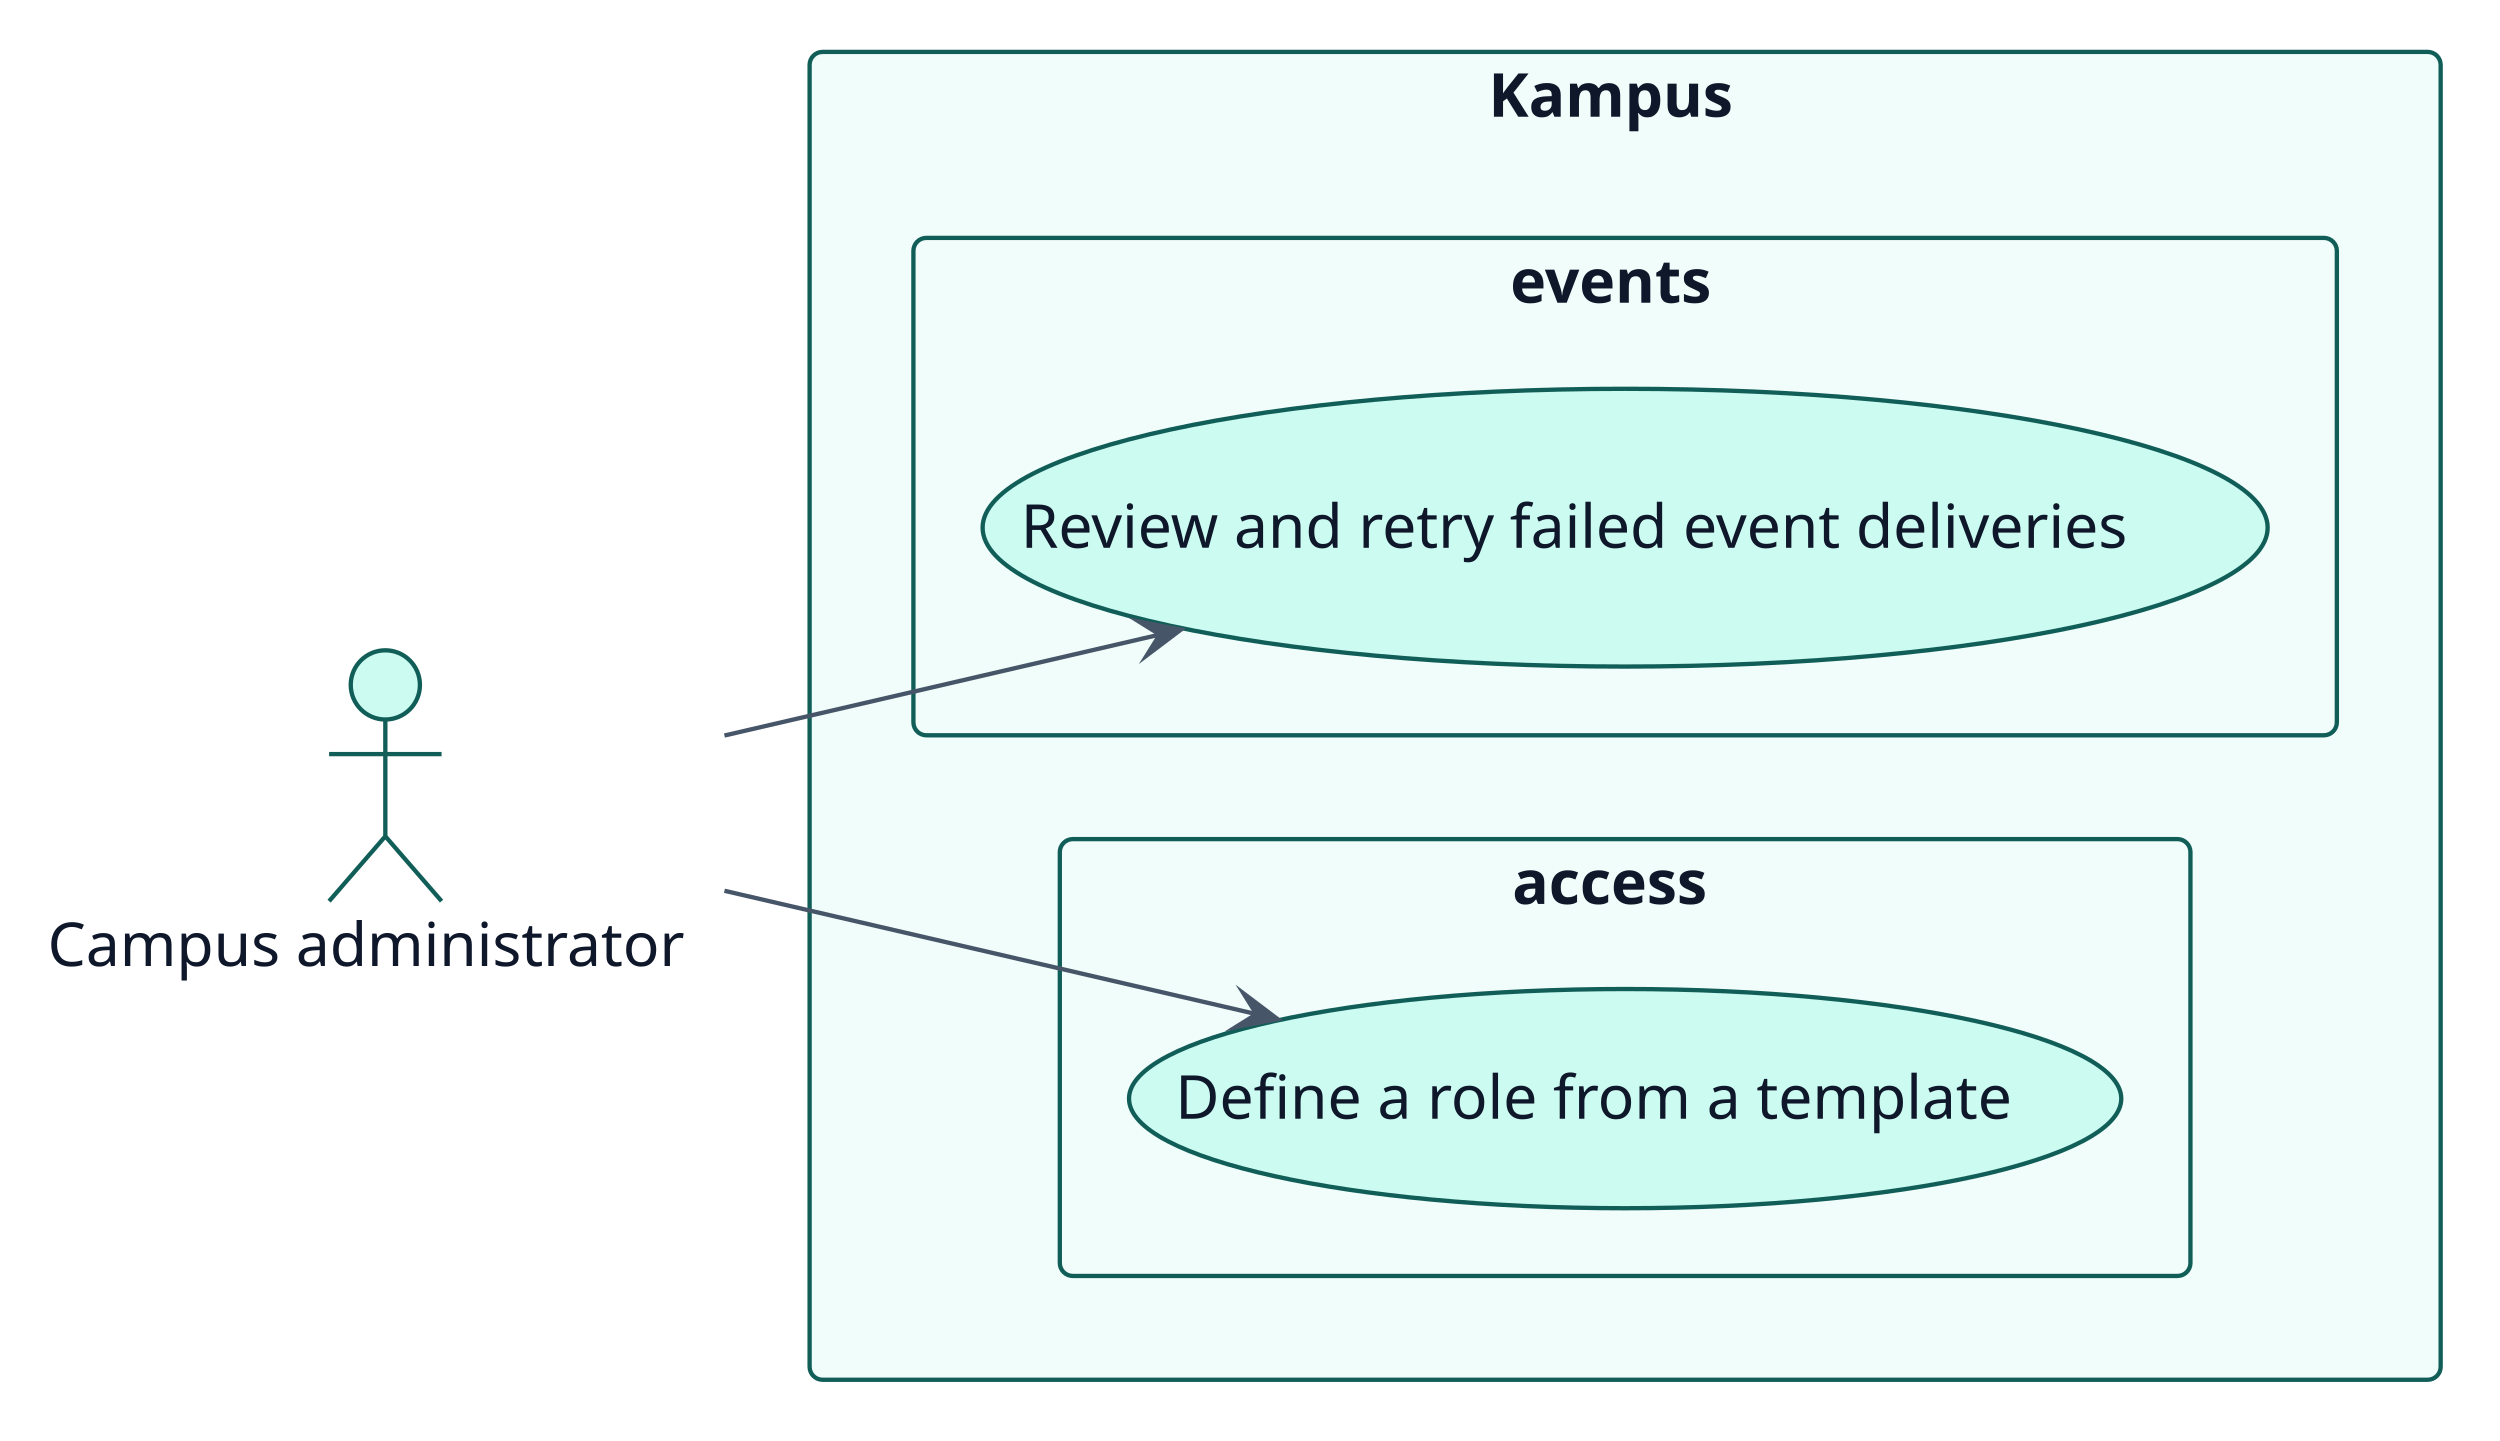
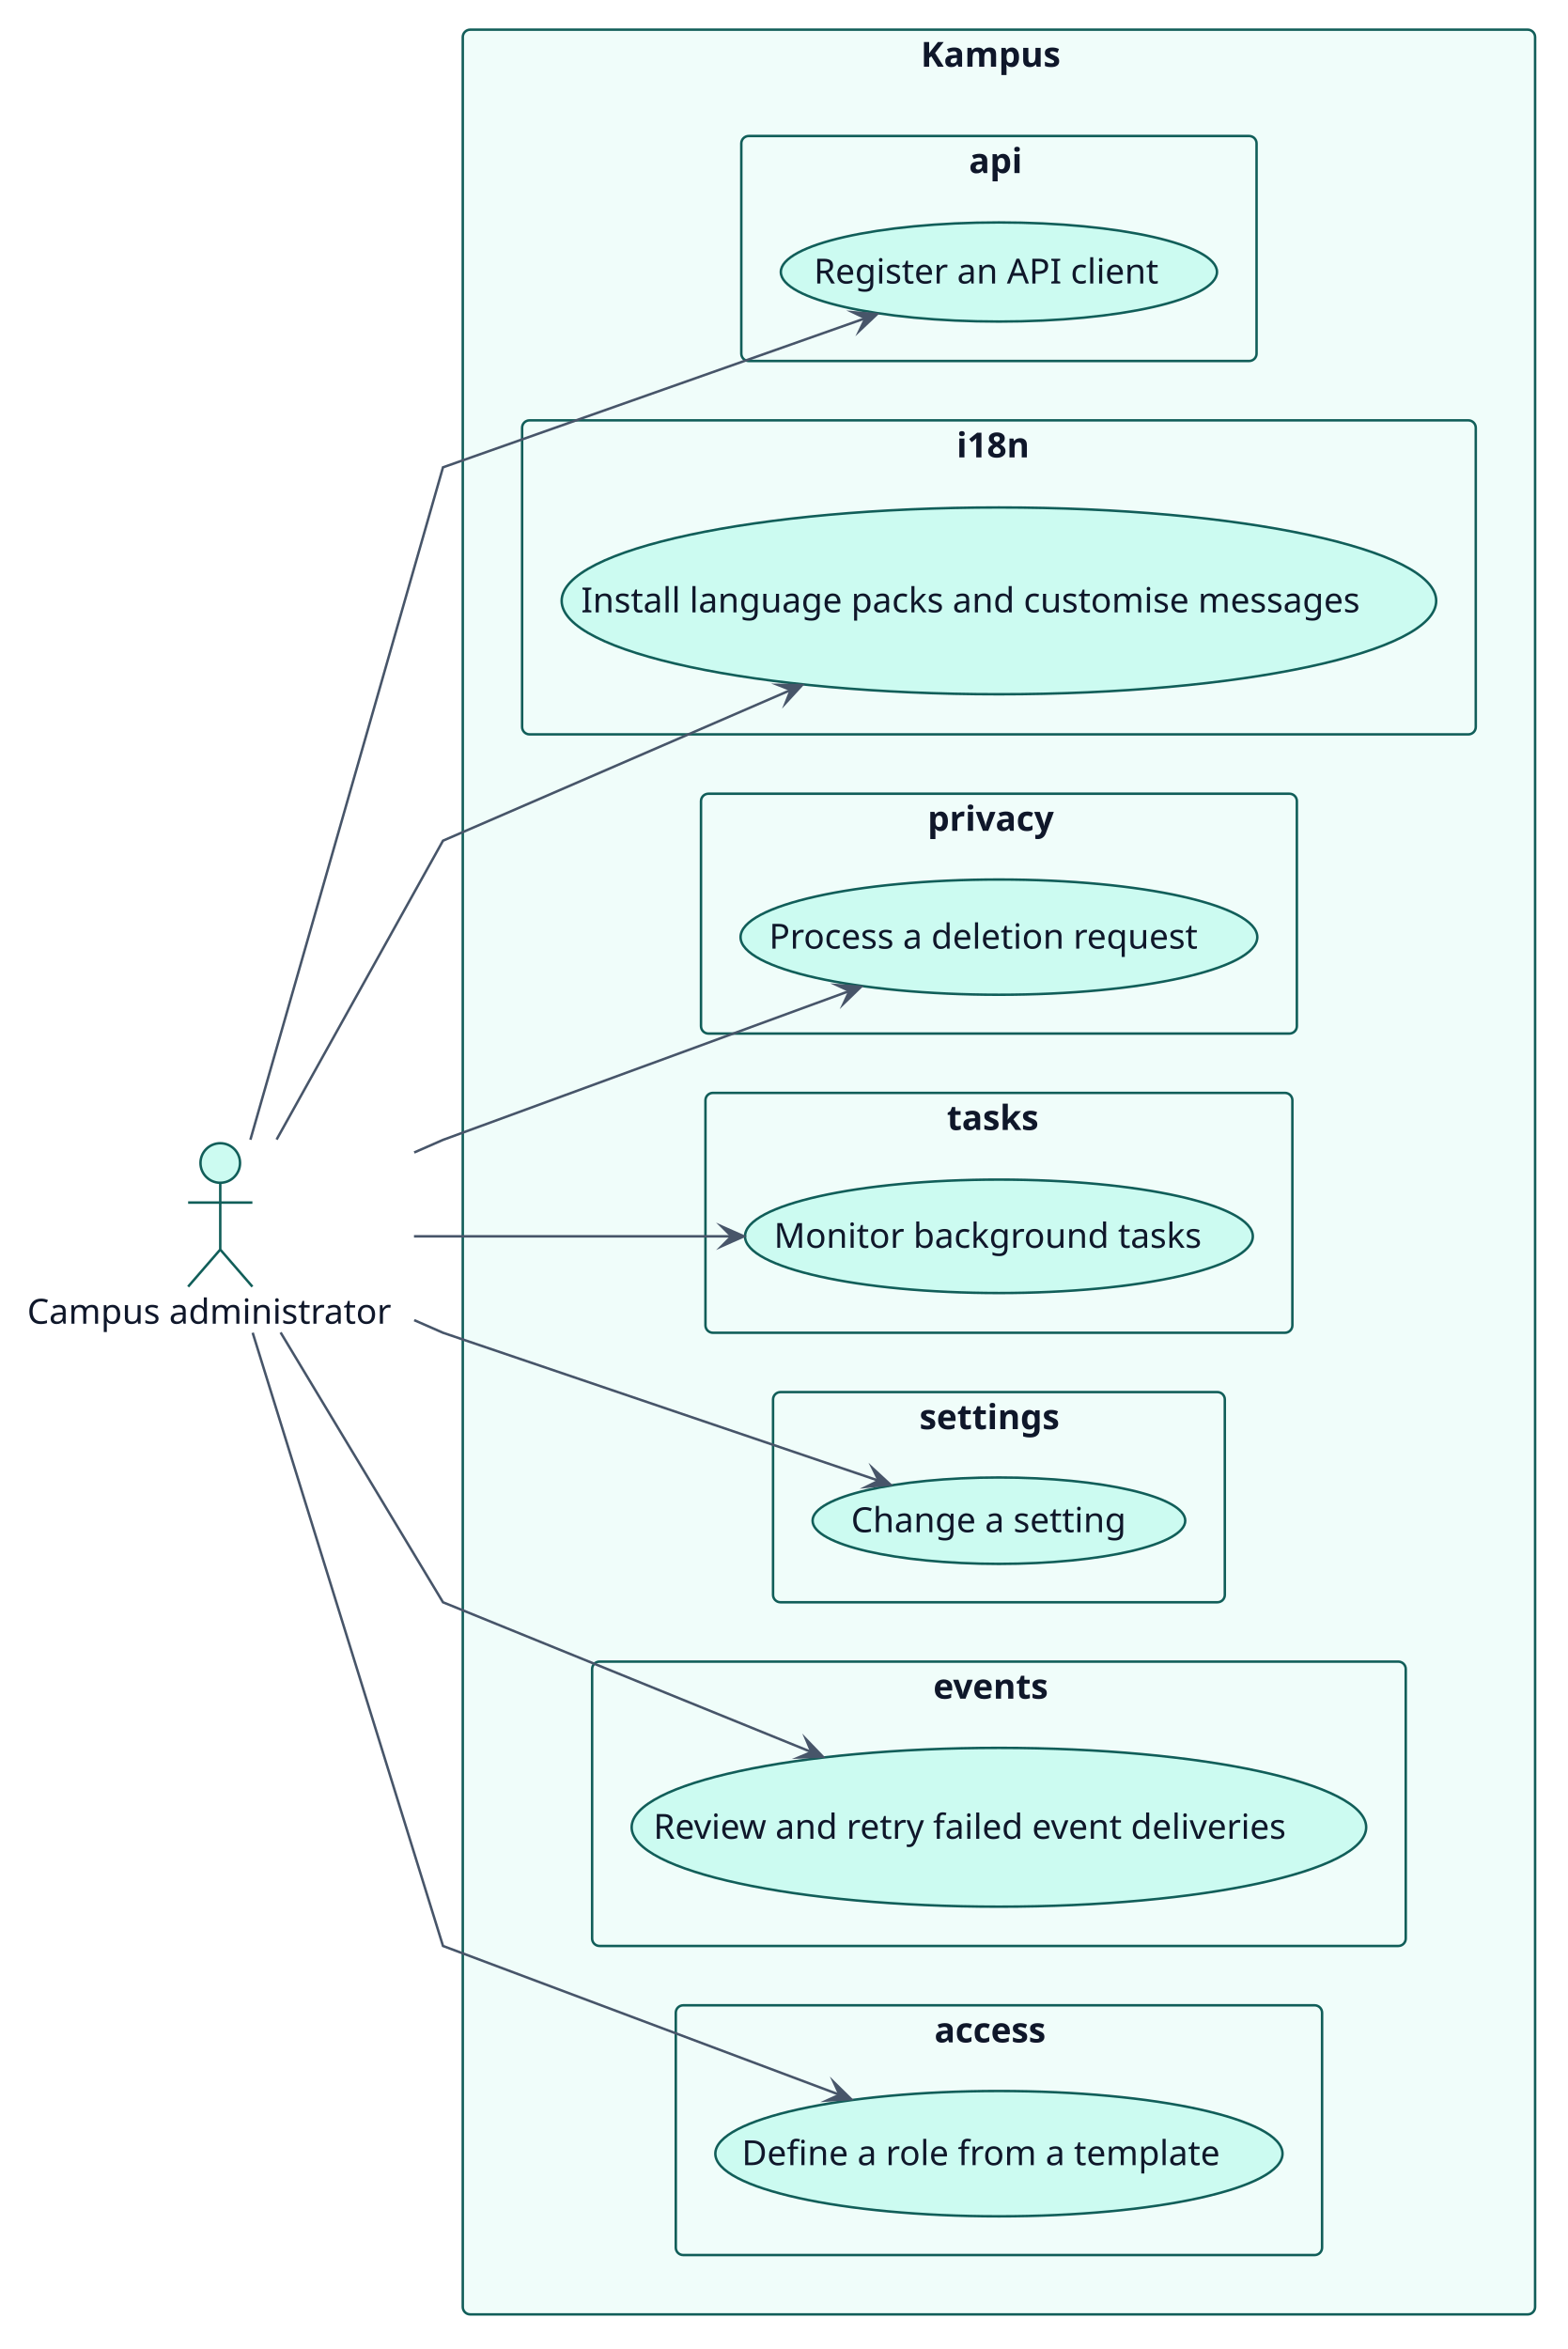
- <svg xmlns="http://www.w3.org/2000/svg" version="1.1" data-diagram-type="DESCRIPTION" style="width:578px;height:333px;background:#FFFFFF;" width="578px" height="333px" viewBox="0 0 578 333" zoomAndPan="magnify" preserveAspectRatio="none" contentStyleType="text/css">
+ <svg xmlns="http://www.w3.org/2000/svg" version="1.1" data-diagram-type="DESCRIPTION" style="width:634px;height:950px;background:#FFFFFF;" width="634px" height="950px" viewBox="0 0 634 950" zoomAndPan="magnify" preserveAspectRatio="none" contentStyleType="text/css">
  <defs />
  <g font-family="sans-serif" lengthAdjust="spacing">
    <g class="cluster" data-qualified-name="Kampus" id="ent0002" data-source-line="111">
-       <rect x="187.18" y="12" width="377.1" height="307" fill="#F0FDFA" style="stroke:#115E59;stroke-width:1;" rx="3" ry="3" />
-       <text x="344.127" y="26.995" fill="#0F172A" font-size="14" textLength="63.205" font-weight="700" font-family="Verdana">Kampus</text>
+       <rect x="187.18" y="12" width="433.73" height="924" fill="#F0FDFA" style="stroke:#115E59;stroke-width:1;" rx="3" ry="3" />
+       <text x="372.442" y="26.995" fill="#0F172A" font-size="14" textLength="63.205" font-weight="700" font-family="Verdana">Kampus</text>
    </g>
    <g class="cluster" data-qualified-name="Kampus.access" id="ent0003" data-source-line="112">
-       <rect x="245.03" y="194" width="261.4" height="101" fill="#F0FDFA" style="stroke:#115E59;stroke-width:1;" rx="3" ry="3" />
-       <text x="349.627" y="208.995" fill="#0F172A" font-size="14" textLength="52.206" font-weight="700" font-family="Verdana">access</text>
+       <rect x="273.34" y="811" width="261.41" height="101" fill="#F0FDFA" style="stroke:#115E59;stroke-width:1;" rx="3" ry="3" />
+       <text x="377.942" y="825.995" fill="#0F172A" font-size="14" textLength="52.206" font-weight="700" font-family="Verdana">access</text>
    </g>
    <g class="cluster" data-qualified-name="Kampus.events" id="ent0005" data-source-line="115">
-       <rect x="211.18" y="55" width="329.1" height="115" fill="#F0FDFA" style="stroke:#115E59;stroke-width:1;" rx="3" ry="3" />
-       <text x="349.176" y="69.995" fill="#0F172A" font-size="14" textLength="53.108" font-weight="700" font-family="Verdana">events</text>
+       <rect x="239.5" y="672" width="329.09" height="115" fill="#F0FDFA" style="stroke:#115E59;stroke-width:1;" rx="3" ry="3" />
+       <text x="377.491" y="686.995" fill="#0F172A" font-size="14" textLength="53.108" font-weight="700" font-family="Verdana">events</text>
+     </g>
+     <g class="cluster" data-qualified-name="Kampus.settings" id="ent0007" data-source-line="118">
+       <rect x="312.68" y="563" width="182.73" height="85" fill="#F0FDFA" style="stroke:#115E59;stroke-width:1;" rx="3" ry="3" />
+       <text x="371.878" y="577.995" fill="#0F172A" font-size="14" textLength="64.333" font-weight="700" font-family="Verdana">settings</text>
+     </g>
+     <g class="cluster" data-qualified-name="Kampus.tasks" id="ent0009" data-source-line="121">
+       <rect x="285.34" y="442" width="237.4" height="97" fill="#F0FDFA" style="stroke:#115E59;stroke-width:1;" rx="3" ry="3" />
+       <text x="382.982" y="456.995" fill="#0F172A" font-size="14" textLength="42.116" font-weight="700" font-family="Verdana">tasks</text>
+     </g>
+     <g class="cluster" data-qualified-name="Kampus.privacy" id="ent0011" data-source-line="124">
+       <rect x="283.54" y="321" width="241.01" height="97" fill="#F0FDFA" style="stroke:#115E59;stroke-width:1;" rx="3" ry="3" />
+       <text x="375.184" y="335.995" fill="#0F172A" font-size="14" textLength="57.723" font-weight="700" font-family="Verdana">privacy</text>
+     </g>
+     <g class="cluster" data-qualified-name="Kampus.i18n" id="ent0013" data-source-line="127">
+       <rect x="211.18" y="170" width="385.73" height="127" fill="#F0FDFA" style="stroke:#115E59;stroke-width:1;" rx="3" ry="3" />
+       <text x="386.921" y="184.995" fill="#0F172A" font-size="14" textLength="34.248" font-weight="700" font-family="Verdana">i18n</text>
+     </g>
+     <g class="cluster" data-qualified-name="Kampus.api" id="ent0015" data-source-line="130">
+       <rect x="299.84" y="55" width="208.41" height="91" fill="#F0FDFA" style="stroke:#115E59;stroke-width:1;" rx="3" ry="3" />
+       <text x="391.911" y="69.995" fill="#0F172A" font-size="14" textLength="24.268" font-weight="700" font-family="Verdana">api</text>
    </g>
    <g class="entity" data-qualified-name="Kampus.access.UC_defineRole" id="ent0004" data-source-line="113">
-       <ellipse cx="375.734" cy="254.001" rx="114.704" ry="25.341" fill="#CCFBF1" style="stroke:#115E59;stroke-width:1;" />
-       <text x="271.725" y="258.649" fill="#0F172A" font-size="14" textLength="208.018" font-family="Verdana">Define a role from a template</text>
+       <ellipse cx="404.044" cy="871.001" rx="114.704" ry="25.341" fill="#CCFBF1" style="stroke:#115E59;stroke-width:1;" />
+       <text x="300.035" y="875.649" fill="#0F172A" font-size="14" textLength="208.018" font-family="Verdana">Define a role from a template</text>
    </g>
    <g class="entity" data-qualified-name="Kampus.events.UC_retryDeliveries" id="ent0006" data-source-line="116">
-       <ellipse cx="375.729" cy="122" rx="148.549" ry="32.11" fill="#CCFBF1" style="stroke:#115E59;stroke-width:1;" />
-       <text x="235.999" y="126.648" fill="#0F172A" font-size="14" textLength="279.46" font-family="Verdana">Review and retry failed event deliveries</text>
+       <ellipse cx="404.039" cy="739" rx="148.549" ry="32.11" fill="#CCFBF1" style="stroke:#115E59;stroke-width:1;" />
+       <text x="264.309" y="743.648" fill="#0F172A" font-size="14" textLength="279.46" font-family="Verdana">Review and retry failed event deliveries</text>
+     </g>
+     <g class="entity" data-qualified-name="Kampus.settings.UC_changeSetting" id="ent0008" data-source-line="119">
+       <ellipse cx="404.036" cy="615.003" rx="75.366" ry="17.473" fill="#CCFBF1" style="stroke:#115E59;stroke-width:1;" />
+       <text x="344.229" y="619.652" fill="#0F172A" font-size="14" textLength="119.615" font-family="Verdana">Change a setting</text>
+     </g>
+     <g class="entity" data-qualified-name="Kampus.tasks.UC_monitorTasks" id="ent0010" data-source-line="122">
+       <ellipse cx="404.041" cy="500" rx="102.701" ry="22.94" fill="#CCFBF1" style="stroke:#115E59;stroke-width:1;" />
+       <text x="313.044" y="504.649" fill="#0F172A" font-size="14" textLength="181.993" font-family="Verdana">Monitor background tasks</text>
+     </g>
+     <g class="entity" data-qualified-name="Kampus.privacy.UC_processDeletionRequest" id="ent0012" data-source-line="125">
+       <ellipse cx="404.044" cy="379.001" rx="104.504" ry="23.301" fill="#CCFBF1" style="stroke:#115E59;stroke-width:1;" />
+       <text x="311.076" y="383.649" fill="#0F172A" font-size="14" textLength="185.938" font-family="Verdana">Process a deletion request</text>
+     </g>
+     <g class="entity" data-qualified-name="Kampus.i18n.UC_manageLanguagePacks" id="ent0014" data-source-line="128">
+       <ellipse cx="404.043" cy="243.003" rx="176.863" ry="37.773" fill="#CCFBF1" style="stroke:#115E59;stroke-width:1;" />
+       <text x="235.021" y="247.651" fill="#0F172A" font-size="14" textLength="338.044" font-family="Verdana">Install language packs and customise messages</text>
+     </g>
+     <g class="entity" data-qualified-name="Kampus.api.UC_registerApiClient" id="ent0016" data-source-line="131">
+       <ellipse cx="404.038" cy="110.002" rx="88.208" ry="20.042" fill="#CCFBF1" style="stroke:#115E59;stroke-width:1;" />
+       <text x="329.202" y="114.65" fill="#0F172A" font-size="14" textLength="149.673" font-family="Verdana">Register an API client</text>
    </g>
    <g class="entity" data-qualified-name="A_Campus_administrator" id="ent0001" data-source-line="109">
-       <ellipse cx="89.09" cy="158.35" rx="8" ry="8" fill="#CCFBF1" style="stroke:#115E59;stroke-width:1;" />
-       <path d="M89.09,166.35 L89.09,193.35 M76.09,174.35 L102.09,174.35 M89.09,193.35 L76.09,208.35 M89.09,193.35 L102.09,208.35" style="stroke:#115E59;stroke-width:1;" fill="none" />
-       <text x="11" y="223.345" fill="#0F172A" font-size="14" textLength="156.181" font-family="Verdana">Campus administrator</text>
+       <ellipse cx="89.09" cy="470.35" rx="8" ry="8" fill="#CCFBF1" style="stroke:#115E59;stroke-width:1;" />
+       <path d="M89.09,478.35 L89.09,505.35 M76.09,486.35 L102.09,486.35 M89.09,505.35 L76.09,520.35 M89.09,505.35 L102.09,520.35" style="stroke:#115E59;stroke-width:1;" fill="none" />
+       <text x="11" y="535.345" fill="#0F172A" font-size="14" textLength="156.181" font-family="Verdana">Campus administrator</text>
    </g>
-     <g class="link" data-entity-1="ent0001" data-entity-2="ent0004" id="lnk7" data-source-line="120" data-link-type="dependency">
-       <path d="M167.49,205.95 C207.17,215.15 250.539,225.2 290.489,234.47" style="stroke:#475569;stroke-width:1;" fill="none" id="A_Campus_administrator-to-UC_defineRole" />
-       <polygon points="295.36,235.6,287.497,229.669,290.489,234.47,285.689,237.462,295.36,235.6" fill="#475569" style="stroke:#475569;stroke-width:1;stroke-linejoin:miter;stroke-miterlimit:10;" />
+     <g class="link" data-entity-1="ent0001" data-entity-2="ent0004" id="lnk17" data-source-line="135" data-link-type="dependency">
+       <path d="M102.2,539 C126.56,617.48 179.18,787 179.18,787 C179.18,787 273.219,822.283 339.549,847.173" style="stroke:#475569;stroke-width:1;" fill="none" id="A_Campus_administrator-to-UC_defineRole" />
+       <polygon points="344.23,848.93,337.209,842.023,339.549,847.173,334.398,849.513,344.23,848.93" fill="#475569" style="stroke:#475569;stroke-width:1;stroke-linejoin:miter;stroke-miterlimit:10;" />
    </g>
-     <g class="link" data-entity-1="ent0001" data-entity-2="ent0006" id="lnk8" data-source-line="121" data-link-type="dependency">
-       <path d="M167.49,170.05 C200.01,162.51 233.399,154.77 268.139,146.71" style="stroke:#475569;stroke-width:1;" fill="none" id="A_Campus_administrator-to-UC_retryDeliveries" />
-       <polygon points="273.01,145.58,263.339,143.718,268.139,146.71,265.147,151.511,273.01,145.58" fill="#475569" style="stroke:#475569;stroke-width:1;stroke-linejoin:miter;stroke-miterlimit:10;" />
+     <g class="link" data-entity-1="ent0001" data-entity-2="ent0006" id="lnk18" data-source-line="136" data-link-type="dependency">
+       <path d="M113.5,538.89 C139.89,582.74 179.18,648 179.18,648 C179.18,648 262.538,681.887 328.198,708.577" style="stroke:#475569;stroke-width:1;" fill="none" id="A_Campus_administrator-to-UC_retryDeliveries" />
+       <polygon points="332.83,710.46,325.999,703.365,328.198,708.577,322.986,710.776,332.83,710.46" fill="#475569" style="stroke:#475569;stroke-width:1;stroke-linejoin:miter;stroke-miterlimit:10;" />
+     </g>
+     <g class="link" data-entity-1="ent0001" data-entity-2="ent0008" id="lnk19" data-source-line="137" data-link-type="dependency">
+       <path d="M167.53,533.9 C174.61,537 179.18,539 179.18,539 C179.18,539 290.405,576.763 355.415,598.833" style="stroke:#475569;stroke-width:1;" fill="none" id="A_Campus_administrator-to-UC_changeSetting" />
+       <polygon points="360.15,600.44,352.914,593.759,355.415,598.833,350.342,601.334,360.15,600.44" fill="#475569" style="stroke:#475569;stroke-width:1;stroke-linejoin:miter;stroke-miterlimit:10;" />
+     </g>
+     <g class="link" data-entity-1="ent0001" data-entity-2="ent0010" id="lnk20" data-source-line="138" data-link-type="dependency">
+       <path d="M167.45,500 C207.72,500 252.49,500 295.88,500" style="stroke:#475569;stroke-width:1;" fill="none" id="A_Campus_administrator-to-UC_monitorTasks" />
+       <polygon points="300.88,500,291.88,496,295.88,500,291.88,504,300.88,500" fill="#475569" style="stroke:#475569;stroke-width:1;stroke-linejoin:miter;stroke-miterlimit:10;" />
+     </g>
+     <g class="link" data-entity-1="ent0001" data-entity-2="ent0012" id="lnk21" data-source-line="139" data-link-type="dependency">
+       <path d="M167.53,466.1 C174.61,463 179.18,461 179.18,461 C179.18,461 277.315,425.06 343.585,400.78" style="stroke:#475569;stroke-width:1;" fill="none" id="A_Campus_administrator-to-UC_processDeletionRequest" />
+       <polygon points="348.28,399.06,338.453,398.4,343.585,400.78,341.205,405.912,348.28,399.06" fill="#475569" style="stroke:#475569;stroke-width:1;stroke-linejoin:miter;stroke-miterlimit:10;" />
+     </g>
+     <g class="link" data-entity-1="ent0001" data-entity-2="ent0014" id="lnk22" data-source-line="140" data-link-type="dependency">
+       <path d="M111.88,460.86 C138.26,413.49 179.18,340 179.18,340 C179.18,340 255.342,306.998 319.842,279.048" style="stroke:#475569;stroke-width:1;" fill="none" id="A_Campus_administrator-to-UC_manageLanguagePacks" />
+       <polygon points="324.43,277.06,314.582,276.968,319.842,279.048,317.762,284.309,324.43,277.06" fill="#475569" style="stroke:#475569;stroke-width:1;stroke-linejoin:miter;stroke-miterlimit:10;" />
+     </g>
+     <g class="link" data-entity-1="ent0001" data-entity-2="ent0016" id="lnk23" data-source-line="141" data-link-type="dependency">
+       <path d="M101.28,460.93 C125.21,377.4 179.18,189 179.18,189 C179.18,189 284.215,151.934 350.025,128.704" style="stroke:#475569;stroke-width:1;" fill="none" id="A_Campus_administrator-to-UC_registerApiClient" />
+       <polygon points="354.74,127.04,344.922,126.264,350.025,128.704,347.585,133.808,354.74,127.04" fill="#475569" style="stroke:#475569;stroke-width:1;stroke-linejoin:miter;stroke-miterlimit:10;" />
    </g>
  </g>
</svg>
